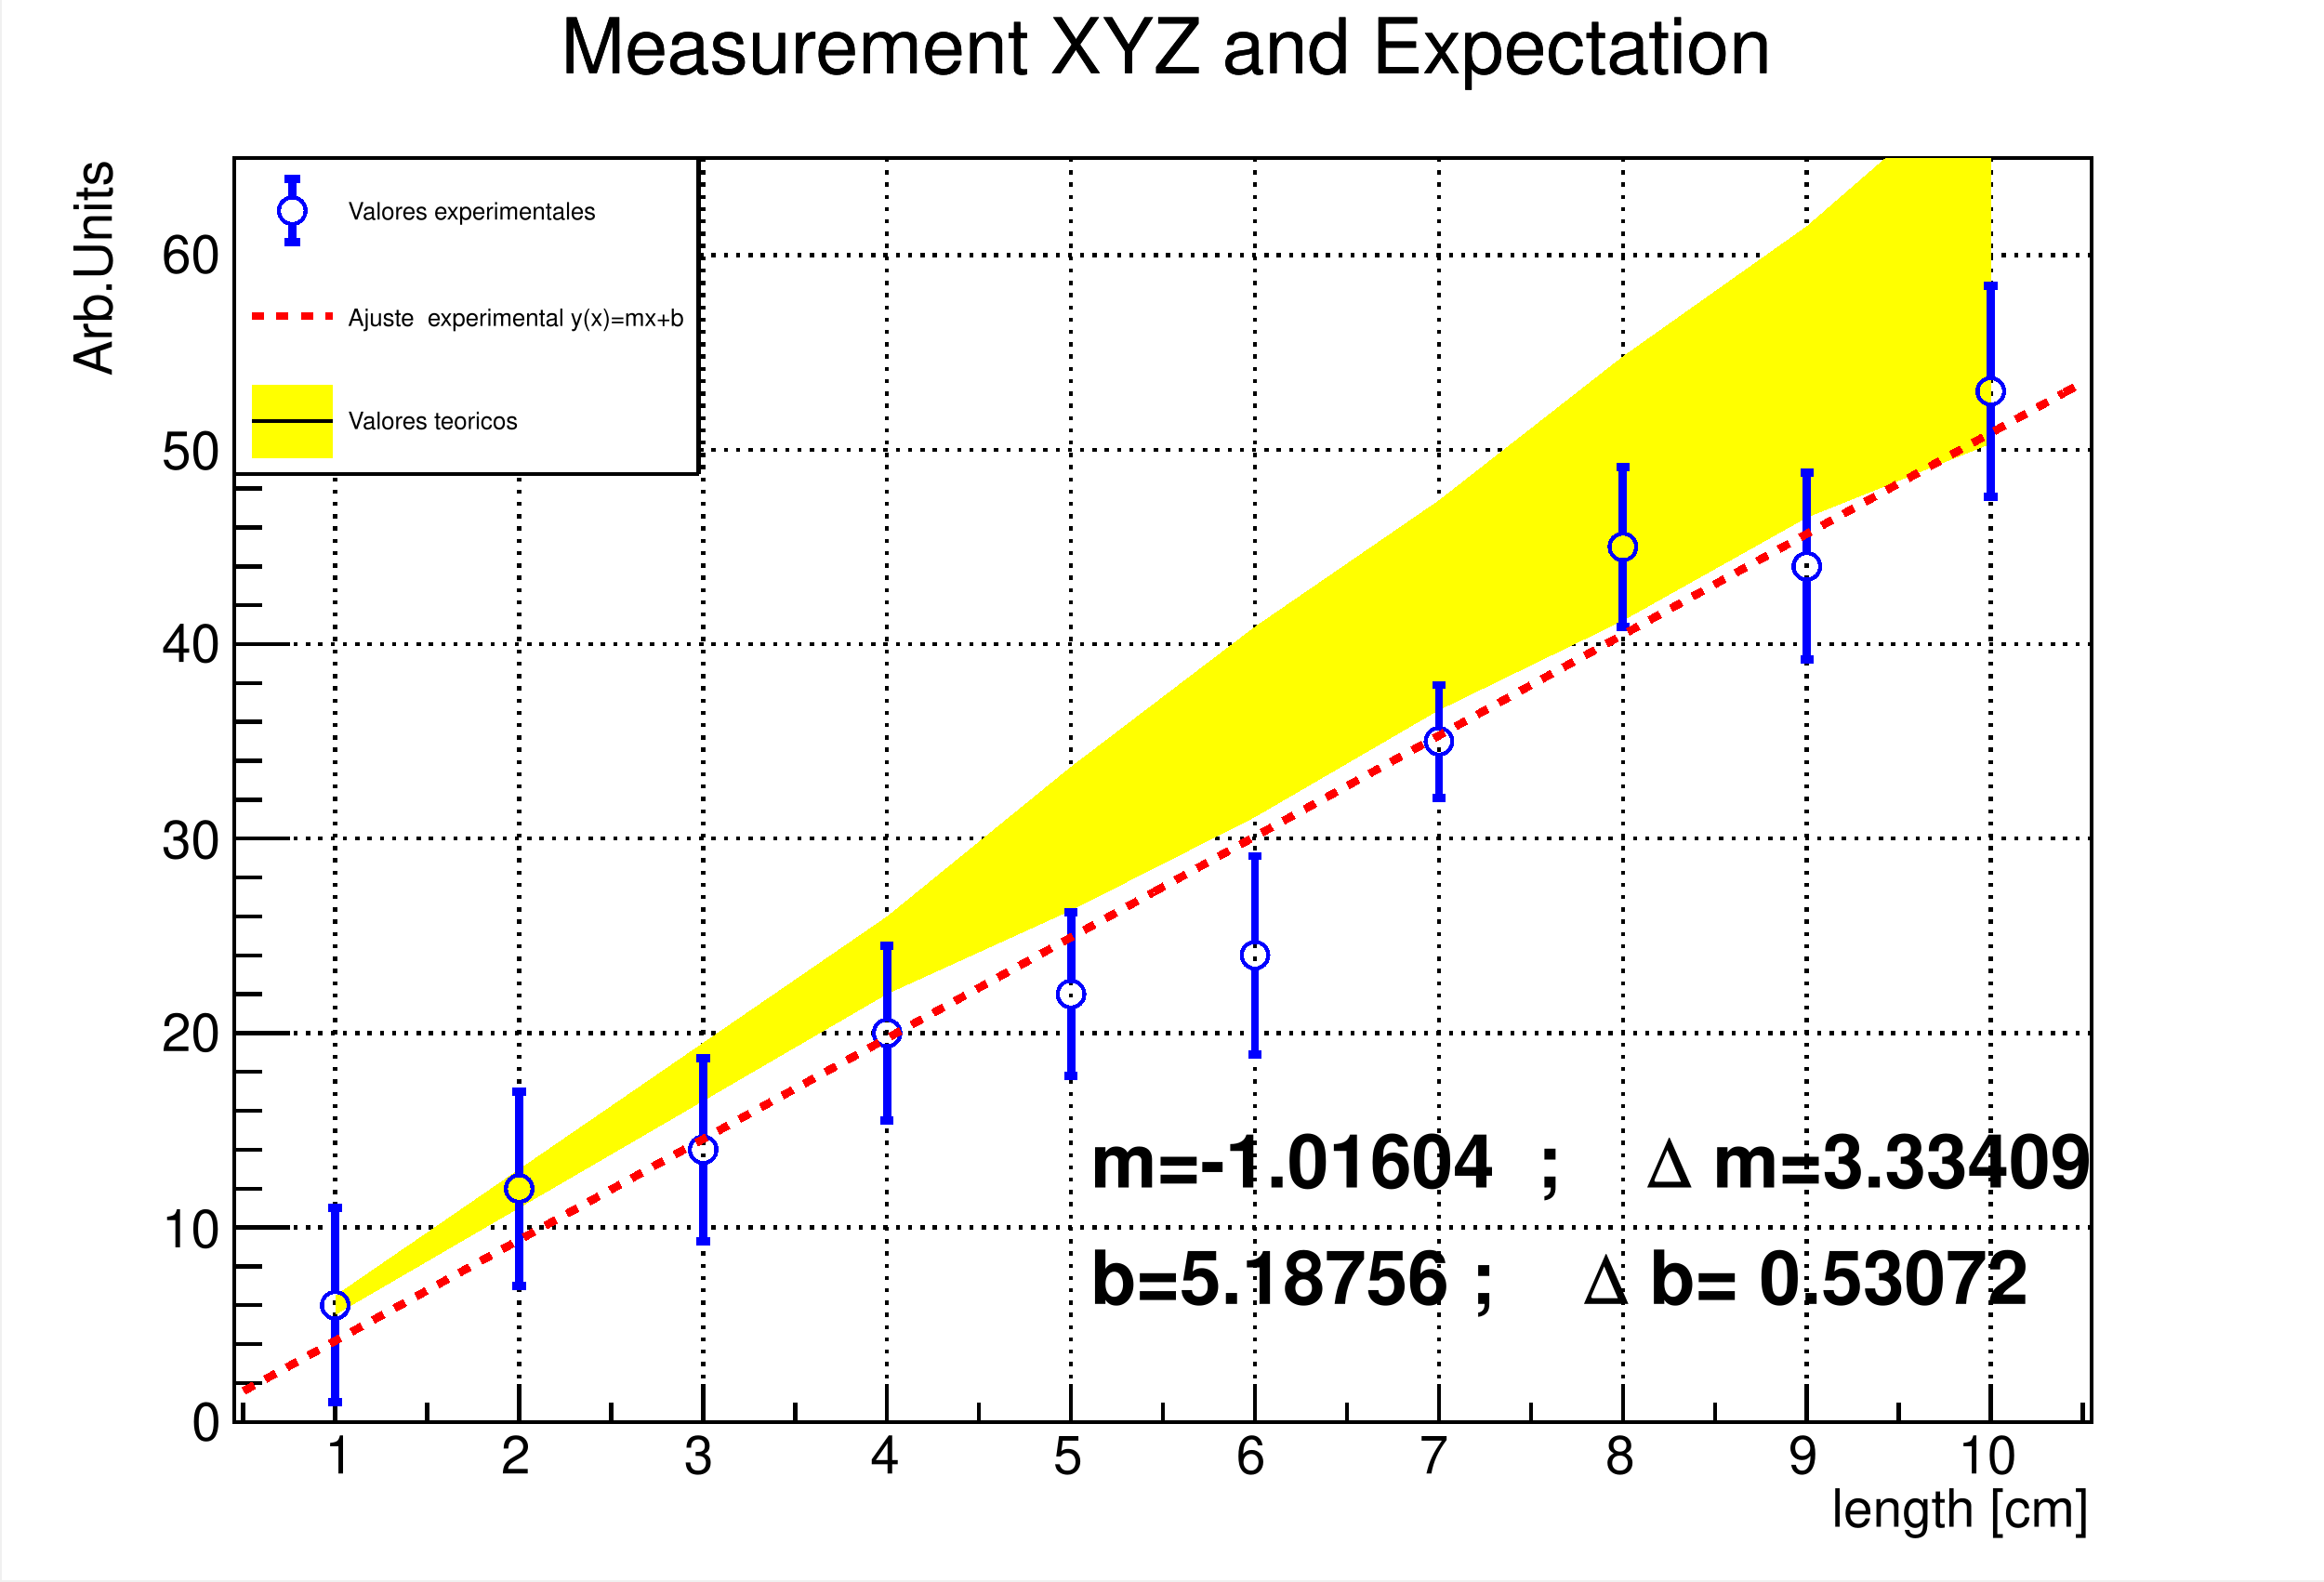
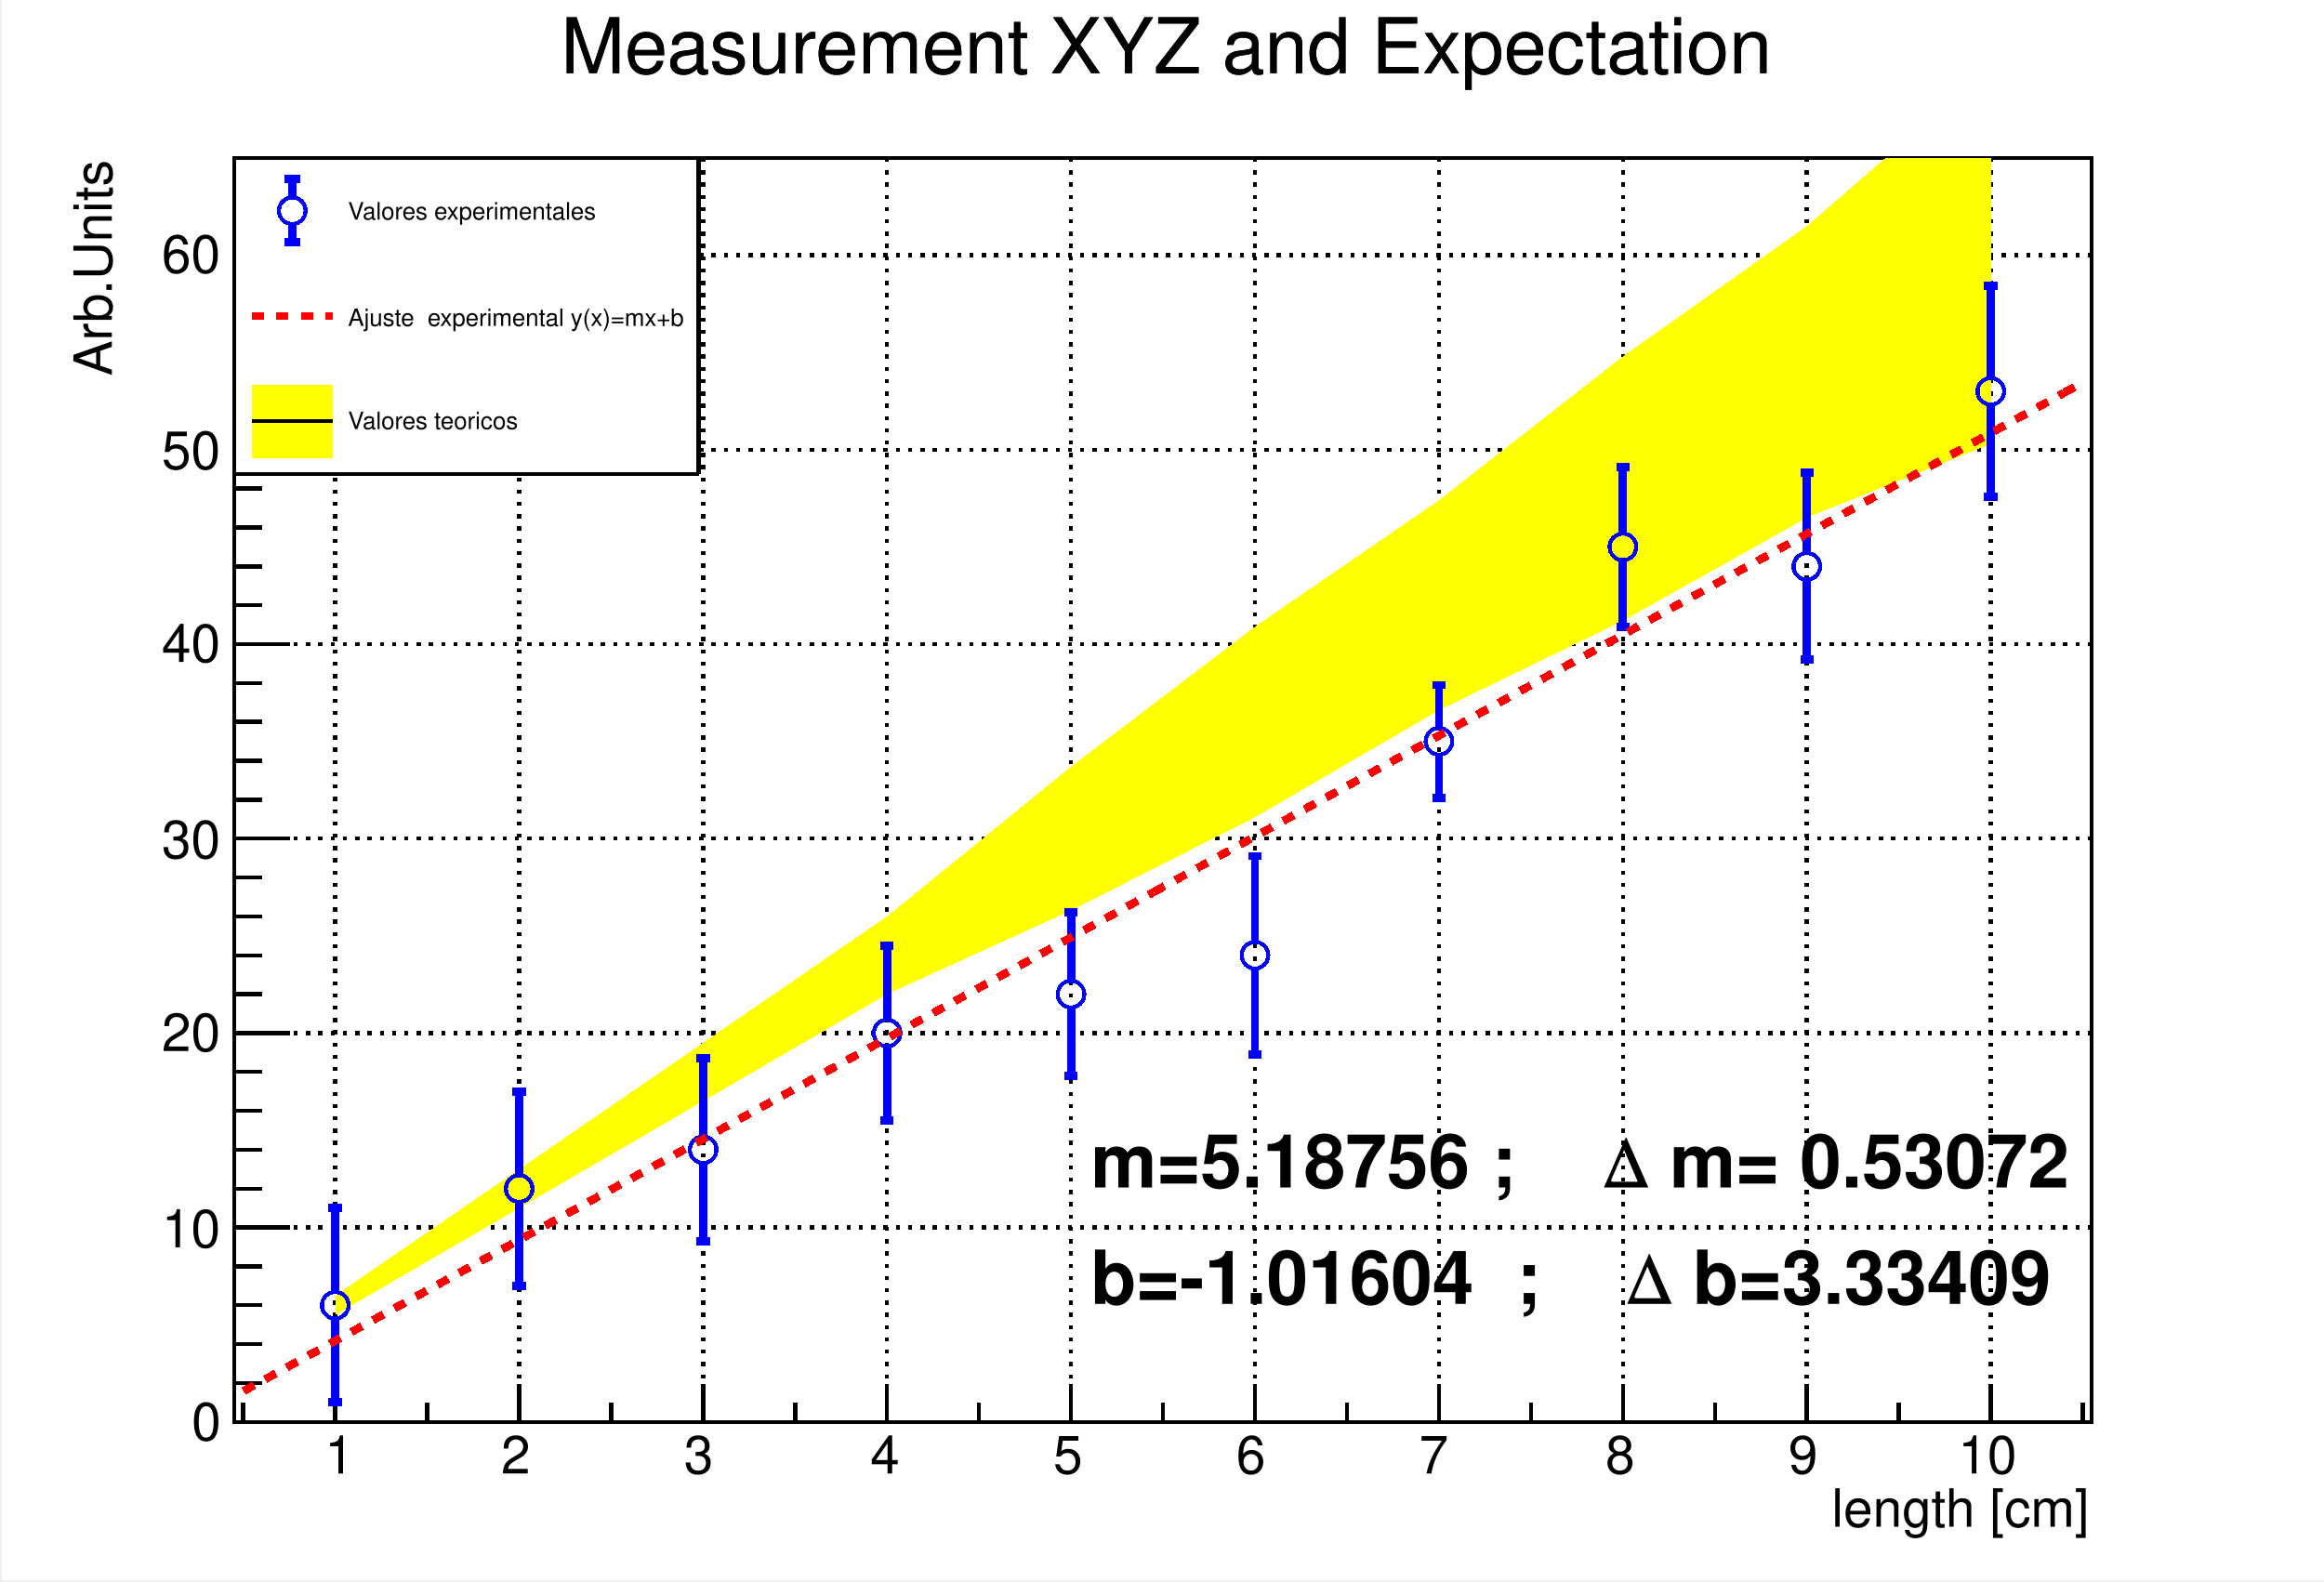
<svg xmlns="http://www.w3.org/2000/svg" width="567.429" height="386.304" viewBox="0 0 567.429 386.304" shape-rendering="crispEdges">
  <defs>
</defs>
  <rect x="0.5" y="0" width="566.929" height="385.804" fill="white" />
  <rect x="57.193" y="38.58" width="453.543" height="308.643" fill="white" />
  <rect x="57.193" y="38.58" width="453.543" height="308.643" fill="none" stroke="black" />
  <path d="M57.193,347.224h 453.543" fill="none" stroke="black" />
  <path d="M81.851,38.58v 308.643" fill="none" stroke="black" stroke-dasharray=" 1, 2" />
  <path d="M126.765,38.58v 308.643" fill="none" stroke="black" stroke-dasharray=" 1, 2" />
  <path d="M171.679,38.58v 308.643" fill="none" stroke="black" stroke-dasharray=" 1, 2" />
  <path d="M216.593,38.58v 308.643" fill="none" stroke="black" stroke-dasharray=" 1, 2" />
  <path d="M261.507,38.58v 308.643" fill="none" stroke="black" stroke-dasharray=" 1, 2" />
  <path d="M306.422,38.58v 308.643" fill="none" stroke="black" stroke-dasharray=" 1, 2" />
  <path d="M351.336,38.58v 308.643" fill="none" stroke="black" stroke-dasharray=" 1, 2" />
  <path d="M396.25,38.58v 308.643" fill="none" stroke="black" stroke-dasharray=" 1, 2" />
  <path d="M441.164,38.58v 308.643" fill="none" stroke="black" stroke-dasharray=" 1, 2" />
  <path d="M486.078,38.58v 308.643" fill="none" stroke="black" stroke-dasharray=" 1, 2" />
  <path d="M81.851,38.58v 308.643" fill="none" stroke="black" stroke-dasharray=" 1, 2" />
  <path d="M486.078,38.58v 308.643" fill="none" stroke="black" stroke-dasharray=" 1, 2" />
  <path d="M57.193,347.224v -308.643" fill="none" stroke="black" />
  <path d="M510.736,347.224h -453.543" fill="none" stroke="black" stroke-dasharray=" 1, 2" />
  <path d="M510.736,299.74h -453.543" fill="none" stroke="black" stroke-dasharray=" 1, 2" />
  <path d="M510.736,252.257h -453.543" fill="none" stroke="black" stroke-dasharray=" 1, 2" />
  <path d="M510.736,204.773h -453.543" fill="none" stroke="black" stroke-dasharray=" 1, 2" />
  <path d="M510.736,157.289h -453.543" fill="none" stroke="black" stroke-dasharray=" 1, 2" />
  <path d="M510.736,109.806h -453.543" fill="none" stroke="black" stroke-dasharray=" 1, 2" />
  <path d="M510.736,62.322h -453.543" fill="none" stroke="black" stroke-dasharray=" 1, 2" />
  <path d="M510.736,62.322h -453.543" fill="none" stroke="black" stroke-dasharray=" 1, 2" />
  <path d="M57.193,347.224h 453.543" fill="none" stroke="black" />
  <path d="M81.851,337.964v 9.259" fill="none" stroke="black" />
  <path d="M104.308,342.594v 4.63" fill="none" stroke="black" />
  <path d="M126.765,337.964v 9.259" fill="none" stroke="black" />
  <path d="M149.222,342.594v 4.63" fill="none" stroke="black" />
  <path d="M171.679,337.964v 9.259" fill="none" stroke="black" />
  <path d="M194.136,342.594v 4.63" fill="none" stroke="black" />
  <path d="M216.593,337.964v 9.259" fill="none" stroke="black" />
  <path d="M239.05,342.594v 4.63" fill="none" stroke="black" />
  <path d="M261.507,337.964v 9.259" fill="none" stroke="black" />
  <path d="M283.965,342.594v 4.63" fill="none" stroke="black" />
  <path d="M306.422,337.964v 9.259" fill="none" stroke="black" />
  <path d="M328.879,342.594v 4.63" fill="none" stroke="black" />
  <path d="M351.336,337.964v 9.259" fill="none" stroke="black" />
  <path d="M373.793,342.594v 4.63" fill="none" stroke="black" />
  <path d="M396.25,337.964v 9.259" fill="none" stroke="black" />
  <path d="M418.707,342.594v 4.63" fill="none" stroke="black" />
  <path d="M441.164,337.964v 9.259" fill="none" stroke="black" />
  <path d="M463.621,342.594v 4.63" fill="none" stroke="black" />
  <path d="M486.078,337.964v 9.259" fill="none" stroke="black" />
  <path d="M81.851,337.964v 9.259" fill="none" stroke="black" />
  <path d="M59.394,342.594v 4.63" fill="none" stroke="black" />
  <path d="M486.078,337.964v 9.259" fill="none" stroke="black" />
  <path d="M508.535,342.594v 4.63" fill="none" stroke="black" />
  <text xml:space="preserve" x="79.285" y="359.813" fill="black" font-size="12.888" font-family="Helvetica">1</text>
  <text xml:space="preserve" x="122.333" y="359.813" fill="black" font-size="12.888" font-family="Helvetica">2</text>
  <text xml:space="preserve" x="167.005" y="359.813" fill="black" font-size="12.888" font-family="Helvetica">3</text>
  <text xml:space="preserve" x="212.489" y="359.813" fill="black" font-size="12.888" font-family="Helvetica">4</text>
  <text xml:space="preserve" x="257.161" y="359.813" fill="black" font-size="12.888" font-family="Helvetica">5</text>
  <text xml:space="preserve" x="301.833" y="359.813" fill="black" font-size="12.888" font-family="Helvetica">6</text>
  <text xml:space="preserve" x="346.505" y="359.813" fill="black" font-size="12.888" font-family="Helvetica">7</text>
  <text xml:space="preserve" x="391.99" y="359.813" fill="black" font-size="12.888" font-family="Helvetica">8</text>
  <text xml:space="preserve" x="436.662" y="359.813" fill="black" font-size="12.888" font-family="Helvetica">9</text>
  <text xml:space="preserve" x="478.085" y="359.813" fill="black" font-size="12.888" font-family="Helvetica">10</text>
  <text xml:space="preserve" x="447.221" y="372.809" fill="black" font-size="12.888" font-family="Helvetica">length [cm]</text>
  <path d="M57.193,347.224v -308.643" fill="none" stroke="black" />
  <path d="M70.799,347.224h -13.606" fill="none" stroke="black" />
  <path d="M63.996,337.727h -6.803" fill="none" stroke="black" />
  <path d="M63.996,328.23h -6.803" fill="none" stroke="black" />
  <path d="M63.996,318.734h -6.803" fill="none" stroke="black" />
  <path d="M63.996,309.237h -6.803" fill="none" stroke="black" />
  <path d="M70.799,299.74h -13.606" fill="none" stroke="black" />
  <path d="M63.996,290.243h -6.803" fill="none" stroke="black" />
  <path d="M63.996,280.747h -6.803" fill="none" stroke="black" />
  <path d="M63.996,271.25h -6.803" fill="none" stroke="black" />
  <path d="M63.996,261.753h -6.803" fill="none" stroke="black" />
  <path d="M70.799,252.257h -13.606" fill="none" stroke="black" />
  <path d="M63.996,242.76h -6.803" fill="none" stroke="black" />
  <path d="M63.996,233.263h -6.803" fill="none" stroke="black" />
  <path d="M63.996,223.766h -6.803" fill="none" stroke="black" />
  <path d="M63.996,214.27h -6.803" fill="none" stroke="black" />
  <path d="M70.799,204.773h -13.606" fill="none" stroke="black" />
  <path d="M63.996,195.276h -6.803" fill="none" stroke="black" />
  <path d="M63.996,185.78h -6.803" fill="none" stroke="black" />
  <path d="M63.996,176.283h -6.803" fill="none" stroke="black" />
  <path d="M63.996,166.786h -6.803" fill="none" stroke="black" />
  <path d="M70.799,157.289h -13.606" fill="none" stroke="black" />
  <path d="M63.996,147.793h -6.803" fill="none" stroke="black" />
  <path d="M63.996,138.296h -6.803" fill="none" stroke="black" />
  <path d="M63.996,128.799h -6.803" fill="none" stroke="black" />
  <path d="M63.996,119.303h -6.803" fill="none" stroke="black" />
  <path d="M70.799,109.806h -13.606" fill="none" stroke="black" />
  <path d="M63.996,100.309h -6.803" fill="none" stroke="black" />
  <path d="M63.996,90.812h -6.803" fill="none" stroke="black" />
  <path d="M63.996,81.316h -6.803" fill="none" stroke="black" />
  <path d="M63.996,71.819h -6.803" fill="none" stroke="black" />
  <path d="M70.799,62.322h -13.606" fill="none" stroke="black" />
  <path d="M70.799,62.322h -13.606" fill="none" stroke="black" />
  <path d="M63.996,52.825h -6.803" fill="none" stroke="black" />
  <path d="M63.996,43.329h -6.803" fill="none" stroke="black" />
  <text xml:space="preserve" x="46.797" y="351.691" fill="black" font-size="12.888" font-family="Helvetica">0</text>
  <text xml:space="preserve" x="39.486" y="304.582" fill="black" font-size="12.888" font-family="Helvetica">10</text>
  <text xml:space="preserve" x="39.486" y="256.661" fill="black" font-size="12.888" font-family="Helvetica">20</text>
  <text xml:space="preserve" x="39.486" y="209.553" fill="black" font-size="12.888" font-family="Helvetica">30</text>
  <text xml:space="preserve" x="39.486" y="161.632" fill="black" font-size="12.888" font-family="Helvetica">40</text>
  <text xml:space="preserve" x="39.486" y="114.523" fill="black" font-size="12.888" font-family="Helvetica">50</text>
  <text xml:space="preserve" x="39.486" y="66.602" fill="black" font-size="12.888" font-family="Helvetica">60</text>
  <g transform="rotate(-90,27.3032,91.7808)">
    <text xml:space="preserve" x="27.303" y="91.781" fill="black" font-size="12.888" font-family="Helvetica">Arb.Units</text>
  </g>
  <text xml:space="preserve" x="136.953" y="17.869" fill="black" font-size="18.741" font-family="Helvetica">Measurement XYZ and Expectation</text>
  <path d="M81.851,316.359l 44.914, -30.864l 44.914, -30.864l 44.914, -30.864l 44.914, -36.562l 44.914, -34.188l 44.914, -30.864l 44.914, -35.138l 44.914, -31.814l 19.171, -16.619h 25.744v 69.801l -44.914, 18.044l -44.914,  25.166l -44.914, 21.843l -44.914, 26.116l -44.914, 22.792l -44.914, 20.418l -44.914, 26.116l -44.914, 26.116l -44.914, 26.116z" fill="#ffff00" />
  <path d="M81.851,315.485v -20.493" fill="none" stroke="#0000ff" stroke-width="2" />
  <path d="M80.226,294.992h 3.249" fill="none" stroke="#0000ff" stroke-width="2" />
  <path d="M81.851,321.983v 20.493" fill="none" stroke="#0000ff" stroke-width="2" />
  <path d="M80.226,342.475h 3.249" fill="none" stroke="#0000ff" stroke-width="2" />
  <path d="M126.765,286.995v -20.493" fill="none" stroke="#0000ff" stroke-width="2" />
  <path d="M125.141,266.502h 3.249" fill="none" stroke="#0000ff" stroke-width="2" />
  <path d="M126.765,293.492v 20.493" fill="none" stroke="#0000ff" stroke-width="2" />
  <path d="M125.141,313.985h 3.249" fill="none" stroke="#0000ff" stroke-width="2" />
  <path d="M171.679,277.498v -19.068" fill="none" stroke="#0000ff" stroke-width="2" />
  <path d="M170.055,258.429h 3.249" fill="none" stroke="#0000ff" stroke-width="2" />
  <path d="M171.679,283.996v 19.068" fill="none" stroke="#0000ff" stroke-width="2" />
  <path d="M170.055,303.064h 3.249" fill="none" stroke="#0000ff" stroke-width="2" />
  <path d="M216.593,249.008v -18.119" fill="none" stroke="#0000ff" stroke-width="2" />
  <path d="M214.969,230.889h 3.249" fill="none" stroke="#0000ff" stroke-width="2" />
  <path d="M216.593,255.505v 18.119" fill="none" stroke="#0000ff" stroke-width="2" />
  <path d="M214.969,273.624h 3.249" fill="none" stroke="#0000ff" stroke-width="2" />
  <path d="M261.507,239.511v -16.694" fill="none" stroke="#0000ff" stroke-width="2" />
  <path d="M259.883,222.817h 3.249" fill="none" stroke="#0000ff" stroke-width="2" />
  <path d="M261.507,246.009v 16.694" fill="none" stroke="#0000ff" stroke-width="2" />
  <path d="M259.883,262.703h 3.249" fill="none" stroke="#0000ff" stroke-width="2" />
  <path d="M306.422,230.014v -20.968" fill="none" stroke="#0000ff" stroke-width="2" />
  <path d="M304.797,209.047h 3.249" fill="none" stroke="#0000ff" stroke-width="2" />
  <path d="M306.422,236.512v 20.968" fill="none" stroke="#0000ff" stroke-width="2" />
  <path d="M304.797,257.48h 3.249" fill="none" stroke="#0000ff" stroke-width="2" />
  <path d="M351.336,177.782v -10.521" fill="none" stroke="#0000ff" stroke-width="2" />
  <path d="M349.711,167.261h 3.249" fill="none" stroke="#0000ff" stroke-width="2" />
  <path d="M351.336,184.28v 10.521" fill="none" stroke="#0000ff" stroke-width="2" />
  <path d="M349.711,194.801h 3.249" fill="none" stroke="#0000ff" stroke-width="2" />
  <path d="M396.25,130.299v -16.219" fill="none" stroke="#0000ff" stroke-width="2" />
  <path d="M394.626,114.079h 3.249" fill="none" stroke="#0000ff" stroke-width="2" />
  <path d="M396.25,136.796v 16.219" fill="none" stroke="#0000ff" stroke-width="2" />
  <path d="M394.626,153.016h 3.249" fill="none" stroke="#0000ff" stroke-width="2" />
  <path d="M441.164,135.047v -19.543" fill="none" stroke="#0000ff" stroke-width="2" />
  <path d="M439.54,115.504h 3.249" fill="none" stroke="#0000ff" stroke-width="2" />
  <path d="M441.164,141.545v 19.543" fill="none" stroke="#0000ff" stroke-width="2" />
  <path d="M439.54,161.088h 3.249" fill="none" stroke="#0000ff" stroke-width="2" />
  <path d="M486.078,92.312v -22.535" fill="none" stroke="#0000ff" stroke-width="2" />
  <path d="M484.454,69.777h 3.249" fill="none" stroke="#0000ff" stroke-width="2" />
  <path d="M486.078,98.81v 22.535" fill="none" stroke="#0000ff" stroke-width="2" />
  <path d="M484.454,121.344h 3.249" fill="none" stroke="#0000ff" stroke-width="2" />
  <g stroke="#0000ff" stroke-width="1" fill="none">
    <circle cx="81.851" cy="318.734" r="3.249" />
    <circle cx="126.765" cy="290.243" r="3.249" />
    <circle cx="171.679" cy="280.747" r="3.249" />
    <circle cx="216.593" cy="252.257" r="3.249" />
    <circle cx="261.507" cy="242.76" r="3.249" />
    <circle cx="306.422" cy="233.263" r="3.249" />
    <circle cx="351.336" cy="181.031" r="3.249" />
    <circle cx="396.25" cy="133.548" r="3.249" />
    <circle cx="441.164" cy="138.296" r="3.249" />
    <circle cx="486.078" cy="95.561" r="3.249" />
  </g>
  <path d="M59.461,339.695l 4.535, -2.487l 4.535, -2.487l 4.535, -2.487l 4.535, -2.487l 4.535, -2.487l 4.535, -2.487l 4.535, -2.487l 4.535, -2.487l 4.535, -2.487l 4.535, -2.487l 4.535, -2.487l 4.535,  -2.487l 4.535, -2.487l 4.535, -2.487l 4.535, -2.487l 4.535, -2.487l 4.535, -2.487l 4.535, -2.487l 4.535, -2.487l 4.535, -2.487l 4.535, -2.487l 4.535, -2.487l 4.535, -2.487l 4.535, -2.487l 4.535,  -2.487l 4.535, -2.487l 4.535, -2.487l 4.535, -2.487l 4.535, -2.487l 4.535, -2.487l 4.535, -2.487l 4.535, -2.487l 4.535, -2.487l 4.535, -2.487l 4.535, -2.487l 4.535, -2.487l 4.535, -2.487l 4.535,  -2.487l 4.535, -2.487l 4.535, -2.487l 4.535, -2.487l 4.535, -2.487l 4.535, -2.487l 4.535, -2.487l 4.535, -2.487l 4.535, -2.487l 4.535, -2.487l 4.535, -2.487l 4.535, -2.487" fill="none" stroke="#ff0000" stroke-width="2" stroke-dasharray=" 3, 3" />
  <path d="M281.697,217.814l 4.535, -2.487l 4.535, -2.487l 4.535, -2.487l 4.535, -2.487l 4.535, -2.487l 4.535, -2.487l 4.535, -2.487l 4.535, -2.487l 4.535, -2.487l 4.535, -2.487l 4.535, -2.487l 4.535,  -2.487l 4.535, -2.487l 4.535, -2.487l 4.535, -2.487l 4.535, -2.487l 4.535, -2.487l 4.535, -2.487l 4.535, -2.487l 4.535, -2.487l 4.535, -2.487l 4.535, -2.487l 4.535, -2.487l 4.535, -2.487l 4.535,  -2.487l 4.535, -2.487l 4.535, -2.487l 4.535, -2.487l 4.535, -2.487l 4.535, -2.487l 4.535, -2.487l 4.535, -2.487l 4.535, -2.487l 4.535, -2.487l 4.535, -2.487l 4.535, -2.487l 4.535, -2.487l 4.535,  -2.487l 4.535, -2.487l 4.535, -2.487l 4.535, -2.487l 4.535, -2.487l 4.535, -2.487l 4.535, -2.487l 4.535, -2.487l 4.535, -2.487l 4.535, -2.487l 4.535, -2.487l 4.535, -2.487" fill="none" stroke="#ff0000" stroke-width="2" stroke-dasharray=" 3, 3" />
  <path d="M503.933,95.932l 4.535, -2.487" fill="none" stroke="#ff0000" stroke-width="2" stroke-dasharray=" 3, 3" />
  <rect x="57.193" y="38.58" width="113.386" height="77.161" fill="white" />
  <path d="M57.193,115.741h 113.386" fill="none" stroke="black" />
  <path d="M170.579,115.741v -77.161" fill="none" stroke="black" />
  <path d="M170.579,38.58h -113.386" fill="none" stroke="black" />
  <path d="M57.193,38.58v 77.161" fill="none" stroke="black" />
  <text xml:space="preserve" x="84.971" y="53.606" fill="black" font-size="5.852" font-family="Helvetica">Valores experimentales</text>
  <path d="M71.366,48.192v -4.467" fill="none" stroke="#0000ff" stroke-width="2" />
  <path d="M71.366,54.689v 4.467" fill="none" stroke="#0000ff" stroke-width="2" />
  <path d="M69.382,43.724h 3.969" fill="none" stroke="#0000ff" stroke-width="2" />
  <path d="M69.382,59.157h 3.969" fill="none" stroke="#0000ff" stroke-width="2" />
  <g stroke="#0000ff" stroke-width="1" fill="none">
    <circle cx="71.366" cy="51.441" r="3.249" />
  </g>
  <text xml:space="preserve" x="84.971" y="79.597" fill="black" font-size="5.852" font-family="Helvetica">Ajuste  experimental y(x)=mx+b</text>
  <path d="M61.445,77.161h 19.843" fill="none" stroke="#ff0000" stroke-width="2" stroke-dasharray=" 3, 3" />
  <text xml:space="preserve" x="84.971" y="104.776" fill="black" font-size="5.852" font-family="Helvetica">Valores teoricos</text>
  <path d="M61.445,111.883h 19.843v -18.004h -19.843z" fill="#ffff00" />
  <path d="M61.445,102.881h 19.843" fill="none" stroke="black" />
-   <text xml:space="preserve" x="397.675" y="318.39" fill="black" font-size="18.197" font-family="Helvetica" font-weight="bold"> b= 0.53072</text>
-   <text xml:space="preserve" x="386.304" y="318.39" fill="black" font-size="18.197" font-family="Times">Δ</text>
-   <text xml:space="preserve" x="261.222" y="318.39" fill="black" font-size="18.197" font-family="Helvetica" font-weight="bold"> b=5.18756 ;   </text>
-   <text xml:space="preserve" x="413.107" y="289.962" fill="black" font-size="18.197" font-family="Helvetica" font-weight="bold"> m=3.33409</text>
-   <text xml:space="preserve" x="401.736" y="289.962" fill="black" font-size="18.197" font-family="Times">Δ</text>
-   <text xml:space="preserve" x="261.222" y="289.962" fill="black" font-size="18.197" font-family="Helvetica" font-weight="bold"> m=-1.01604  ;   </text>
+   <text xml:space="preserve" x="402.549" y="289.962" fill="black" font-size="18.197" font-family="Helvetica" font-weight="bold"> m= 0.53072</text>
+   <text xml:space="preserve" x="391.178" y="289.962" fill="black" font-size="18.197" font-family="Times">Δ</text>
+   <text xml:space="preserve" x="261.222" y="289.962" fill="black" font-size="18.197" font-family="Helvetica" font-weight="bold"> m=5.18756 ;   </text>
+   <text xml:space="preserve" x="408.234" y="318.39" fill="black" font-size="18.197" font-family="Helvetica" font-weight="bold"> b=3.33409</text>
+   <text xml:space="preserve" x="396.863" y="318.39" fill="black" font-size="18.197" font-family="Times">Δ</text>
+   <text xml:space="preserve" x="261.222" y="318.39" fill="black" font-size="18.197" font-family="Helvetica" font-weight="bold"> b=-1.01604  ;   </text>
  <text xml:space="preserve" x="136.953" y="17.869" fill="black" font-size="18.741" font-family="Helvetica">Measurement XYZ and Expectation</text>
</svg>
